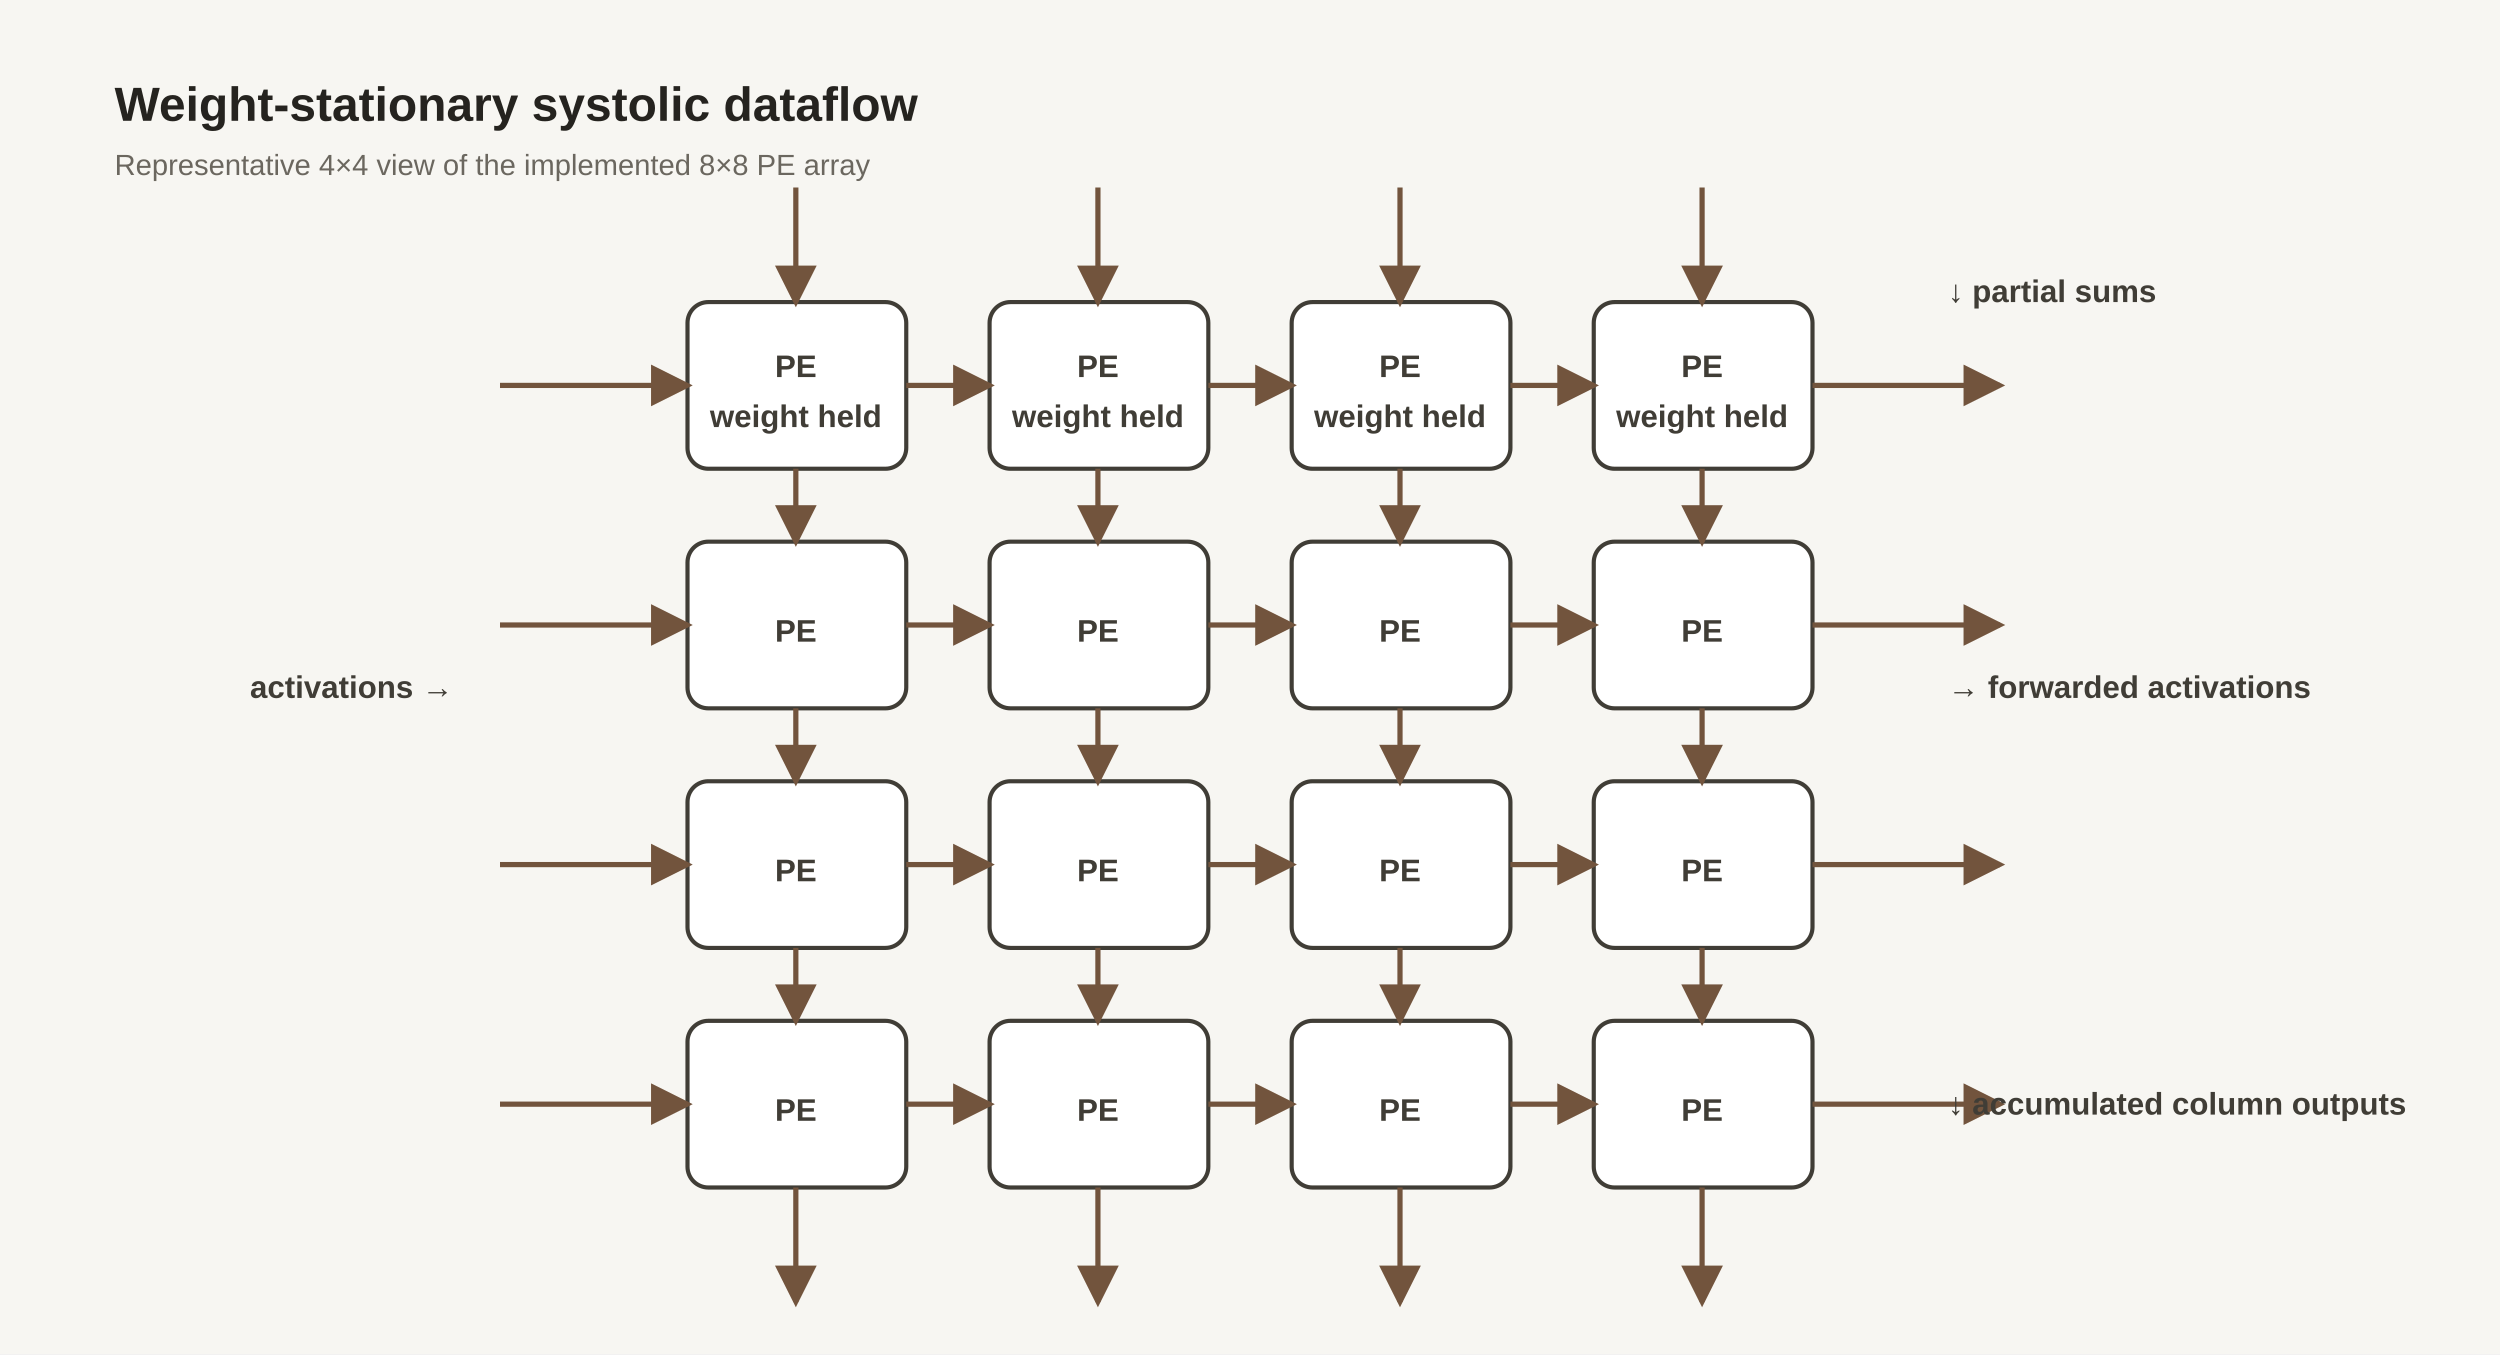
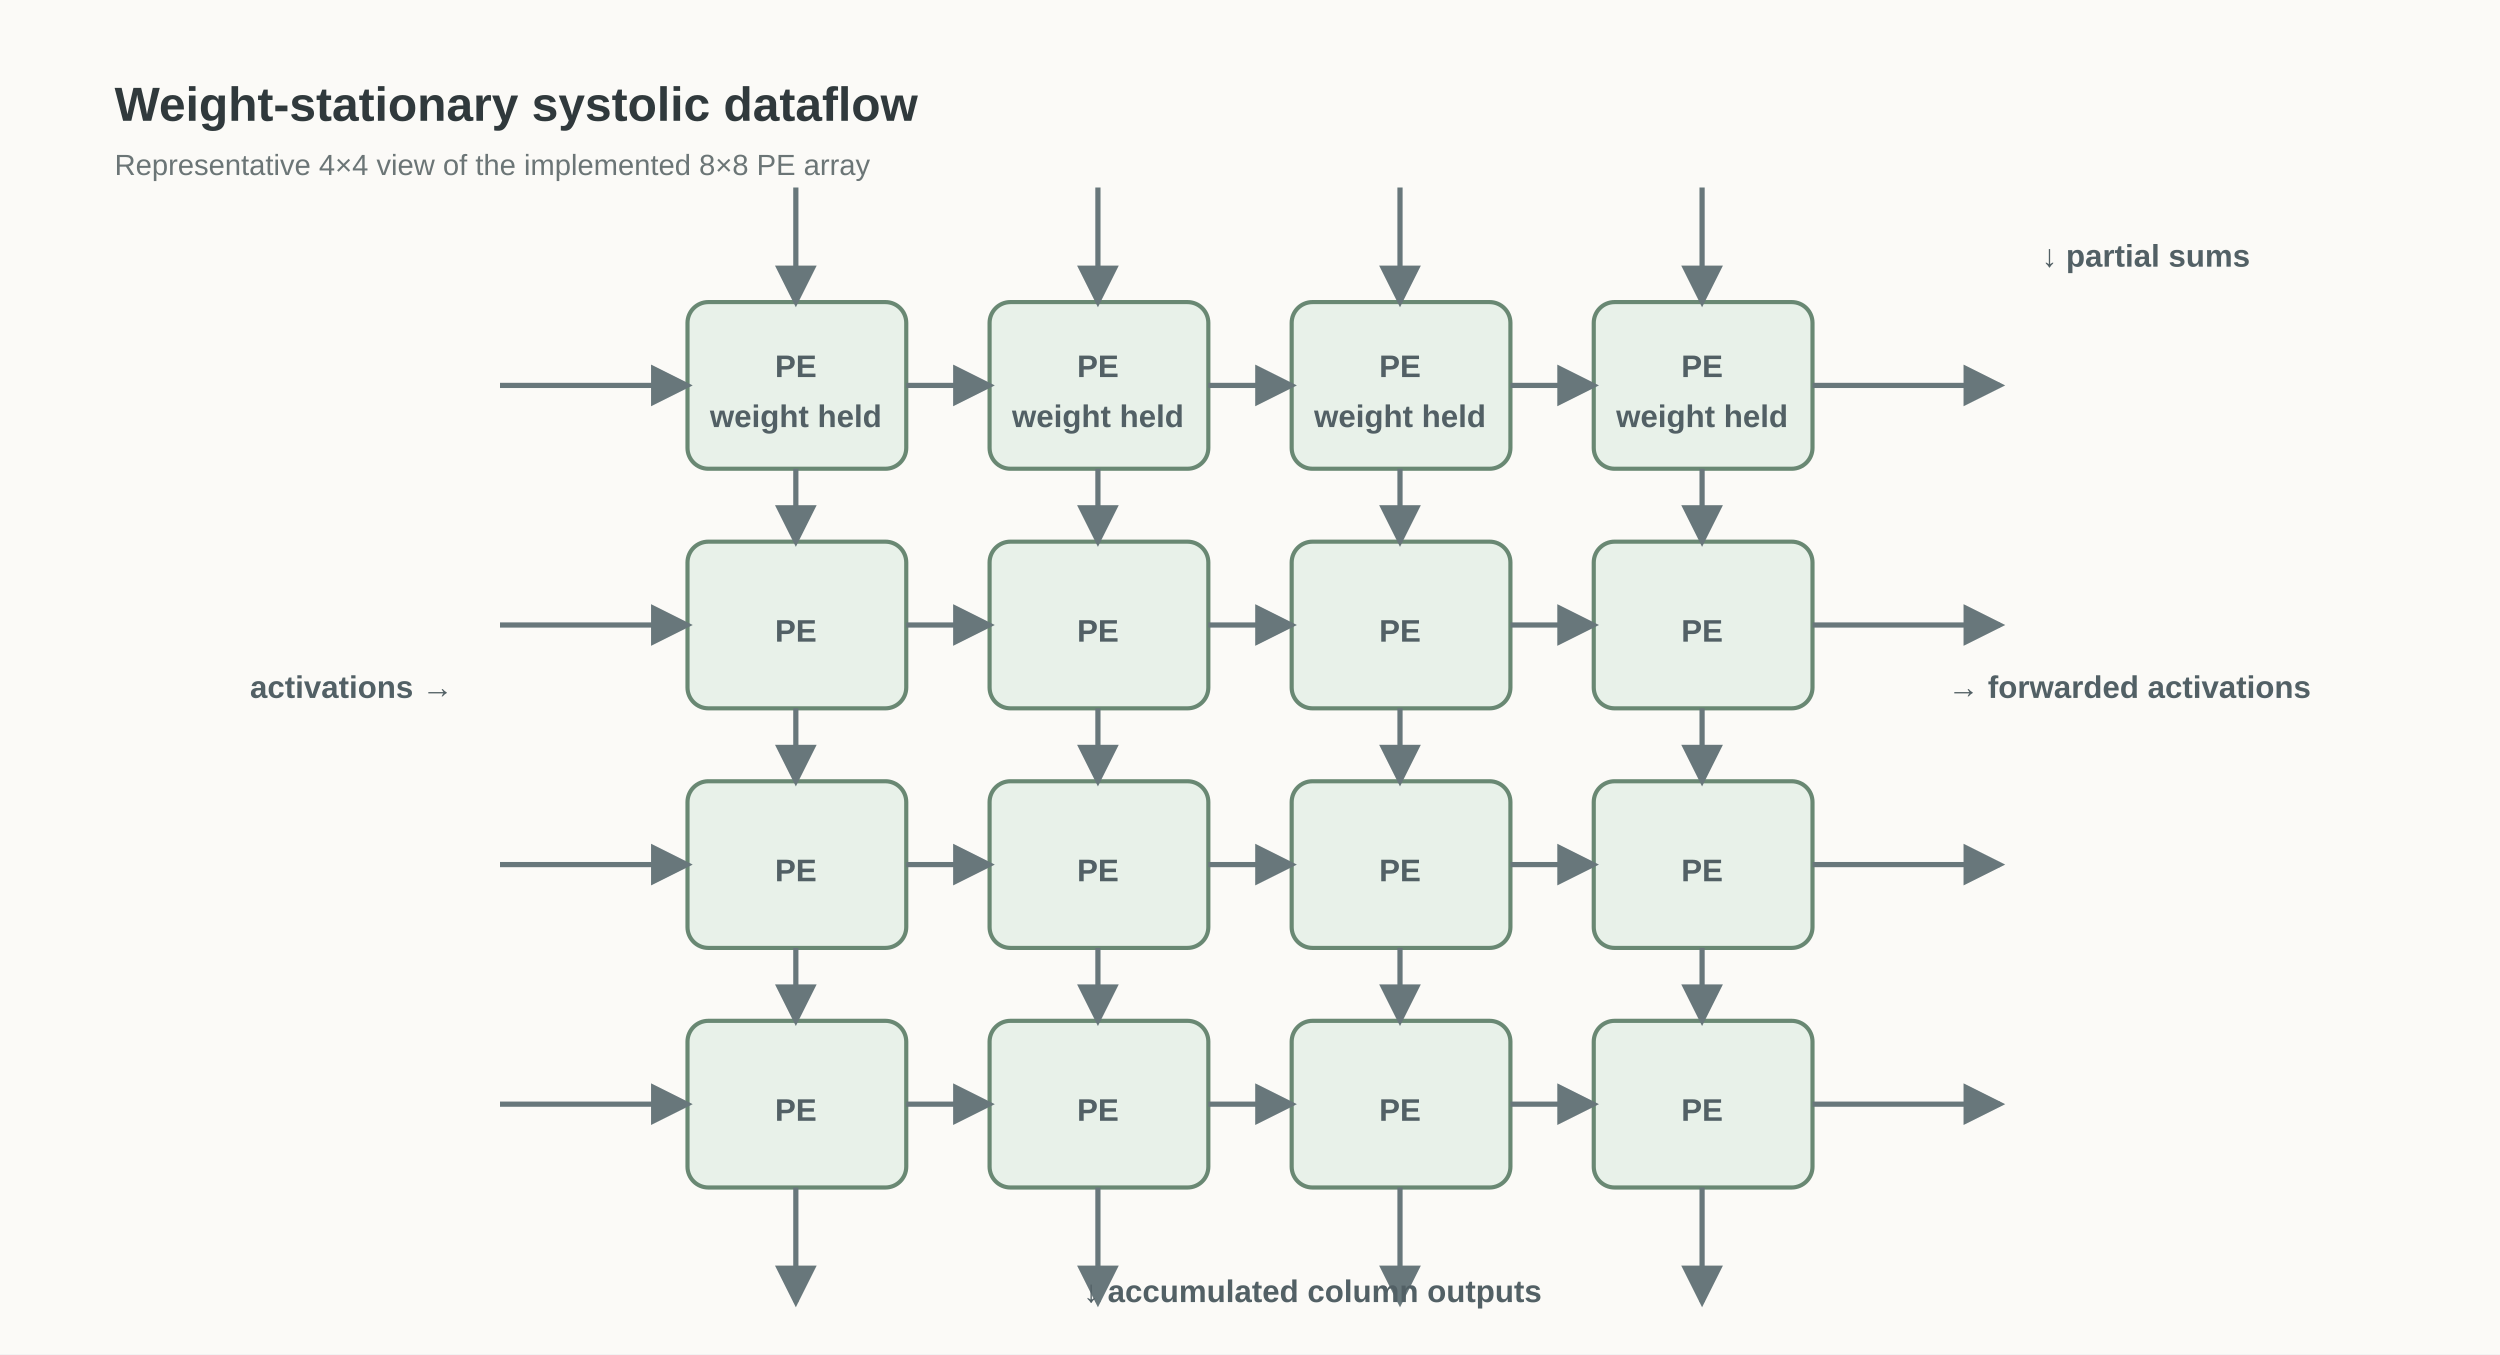
<svg xmlns="http://www.w3.org/2000/svg" width="1200" height="650" viewBox="0 0 1200 650" role="img" aria-labelledby="t d">
  <defs>
    <marker id="a" markerWidth="8" markerHeight="8" refX="7" refY="4" orient="auto">
-       <path d="M0 0L8 4 0 8Z" fill="#72543d" />
+       <path d="M0 0L8 4 0 8Z" fill="#68777B" />
    </marker>
-     <style>.p{fill:#fff;stroke:#403d36;stroke-width:2}.h{font:700 23px Arial;fill:#25231f}.s{font:600 15px Arial;fill:#403d36}.n{font:500 14px Arial;fill:#6b675f}.x{stroke:#72543d;stroke-width:2.5;fill:none;marker-end:url(#a)}</style>
+     <style>.p{fill:#E8F1E9;stroke:#698873;stroke-width:2}.h{font:700 23px Arial;fill:#30393C}.s{font:600 15px Arial;fill:#526065}.n{font:500 14px Arial;fill:#6B7576}.x{stroke:#68777B;stroke-width:2.5;fill:none;marker-end:url(#a)}</style>
  </defs>
-   <rect width="1200" height="650" fill="#f7f6f2" />
+   <rect width="1200" height="650" fill="#FBFAF7" />
  <text x="55" y="58" class="h">Weight-stationary systolic dataflow</text>
  <text x="55" y="84" class="n">Representative 4×4 view of the implemented 8×8 PE array</text>
  <g transform="translate(330 145)">
    <g class="p">
      <rect x="0" y="0" width="105" height="80" rx="10" />
      <rect x="145" y="0" width="105" height="80" rx="10" />
      <rect x="290" y="0" width="105" height="80" rx="10" />
      <rect x="435" y="0" width="105" height="80" rx="10" />
      <rect x="0" y="115" width="105" height="80" rx="10" />
      <rect x="145" y="115" width="105" height="80" rx="10" />
      <rect x="290" y="115" width="105" height="80" rx="10" />
      <rect x="435" y="115" width="105" height="80" rx="10" />
      <rect x="0" y="230" width="105" height="80" rx="10" />
      <rect x="145" y="230" width="105" height="80" rx="10" />
      <rect x="290" y="230" width="105" height="80" rx="10" />
      <rect x="435" y="230" width="105" height="80" rx="10" />
      <rect x="0" y="345" width="105" height="80" rx="10" />
      <rect x="145" y="345" width="105" height="80" rx="10" />
      <rect x="290" y="345" width="105" height="80" rx="10" />
      <rect x="435" y="345" width="105" height="80" rx="10" />
    </g>
    <g class="s" text-anchor="middle">
      <text x="52" y="36">PE</text>
      <text x="52" y="60">weight held</text>
      <text x="197" y="36">PE</text>
      <text x="197" y="60">weight held</text>
      <text x="342" y="36">PE</text>
      <text x="342" y="60">weight held</text>
      <text x="487" y="36">PE</text>
      <text x="487" y="60">weight held</text>
      <text x="52" y="163">PE</text>
      <text x="197" y="163">PE</text>
      <text x="342" y="163">PE</text>
      <text x="487" y="163">PE</text>
      <text x="52" y="278">PE</text>
      <text x="197" y="278">PE</text>
      <text x="342" y="278">PE</text>
      <text x="487" y="278">PE</text>
      <text x="52" y="393">PE</text>
      <text x="197" y="393">PE</text>
      <text x="342" y="393">PE</text>
      <text x="487" y="393">PE</text>
    </g>
    <g class="x">
      <path d="M-90 40H0" />
      <path d="M105 40H145" />
      <path d="M250 40H290" />
      <path d="M395 40H435" />
      <path d="M540 40H630" />
      <path d="M-90 155H0" />
      <path d="M105 155H145" />
      <path d="M250 155H290" />
      <path d="M395 155H435" />
      <path d="M540 155H630" />
      <path d="M-90 270H0" />
      <path d="M105 270H145" />
      <path d="M250 270H290" />
      <path d="M395 270H435" />
      <path d="M540 270H630" />
      <path d="M-90 385H0" />
      <path d="M105 385H145" />
      <path d="M250 385H290" />
      <path d="M395 385H435" />
      <path d="M540 385H630" />
      <path d="M52 -55V0" />
      <path d="M197 -55V0" />
      <path d="M342 -55V0" />
      <path d="M487 -55V0" />
      <path d="M52 80V115" />
      <path d="M197 80V115" />
      <path d="M342 80V115" />
      <path d="M487 80V115" />
      <path d="M52 195V230" />
      <path d="M197 195V230" />
      <path d="M342 195V230" />
      <path d="M487 195V230" />
      <path d="M52 310V345" />
      <path d="M197 310V345" />
      <path d="M342 310V345" />
      <path d="M487 310V345" />
      <path d="M52 425V480" />
      <path d="M197 425V480" />
      <path d="M342 425V480" />
      <path d="M487 425V480" />
    </g>
  </g>
  <text x="120" y="335" class="s">activations →</text>
  <text x="935" y="335" class="s">→ forwarded activations</text>
-   <text x="935" y="145" class="s">↓ partial sums</text>
-   <text x="935" y="535" class="s">↓ accumulated column outputs</text>
+   <text x="980" y="128" class="s">↓ partial sums</text>
+   <text x="520" y="625" class="s">↓ accumulated column outputs</text>
</svg>
